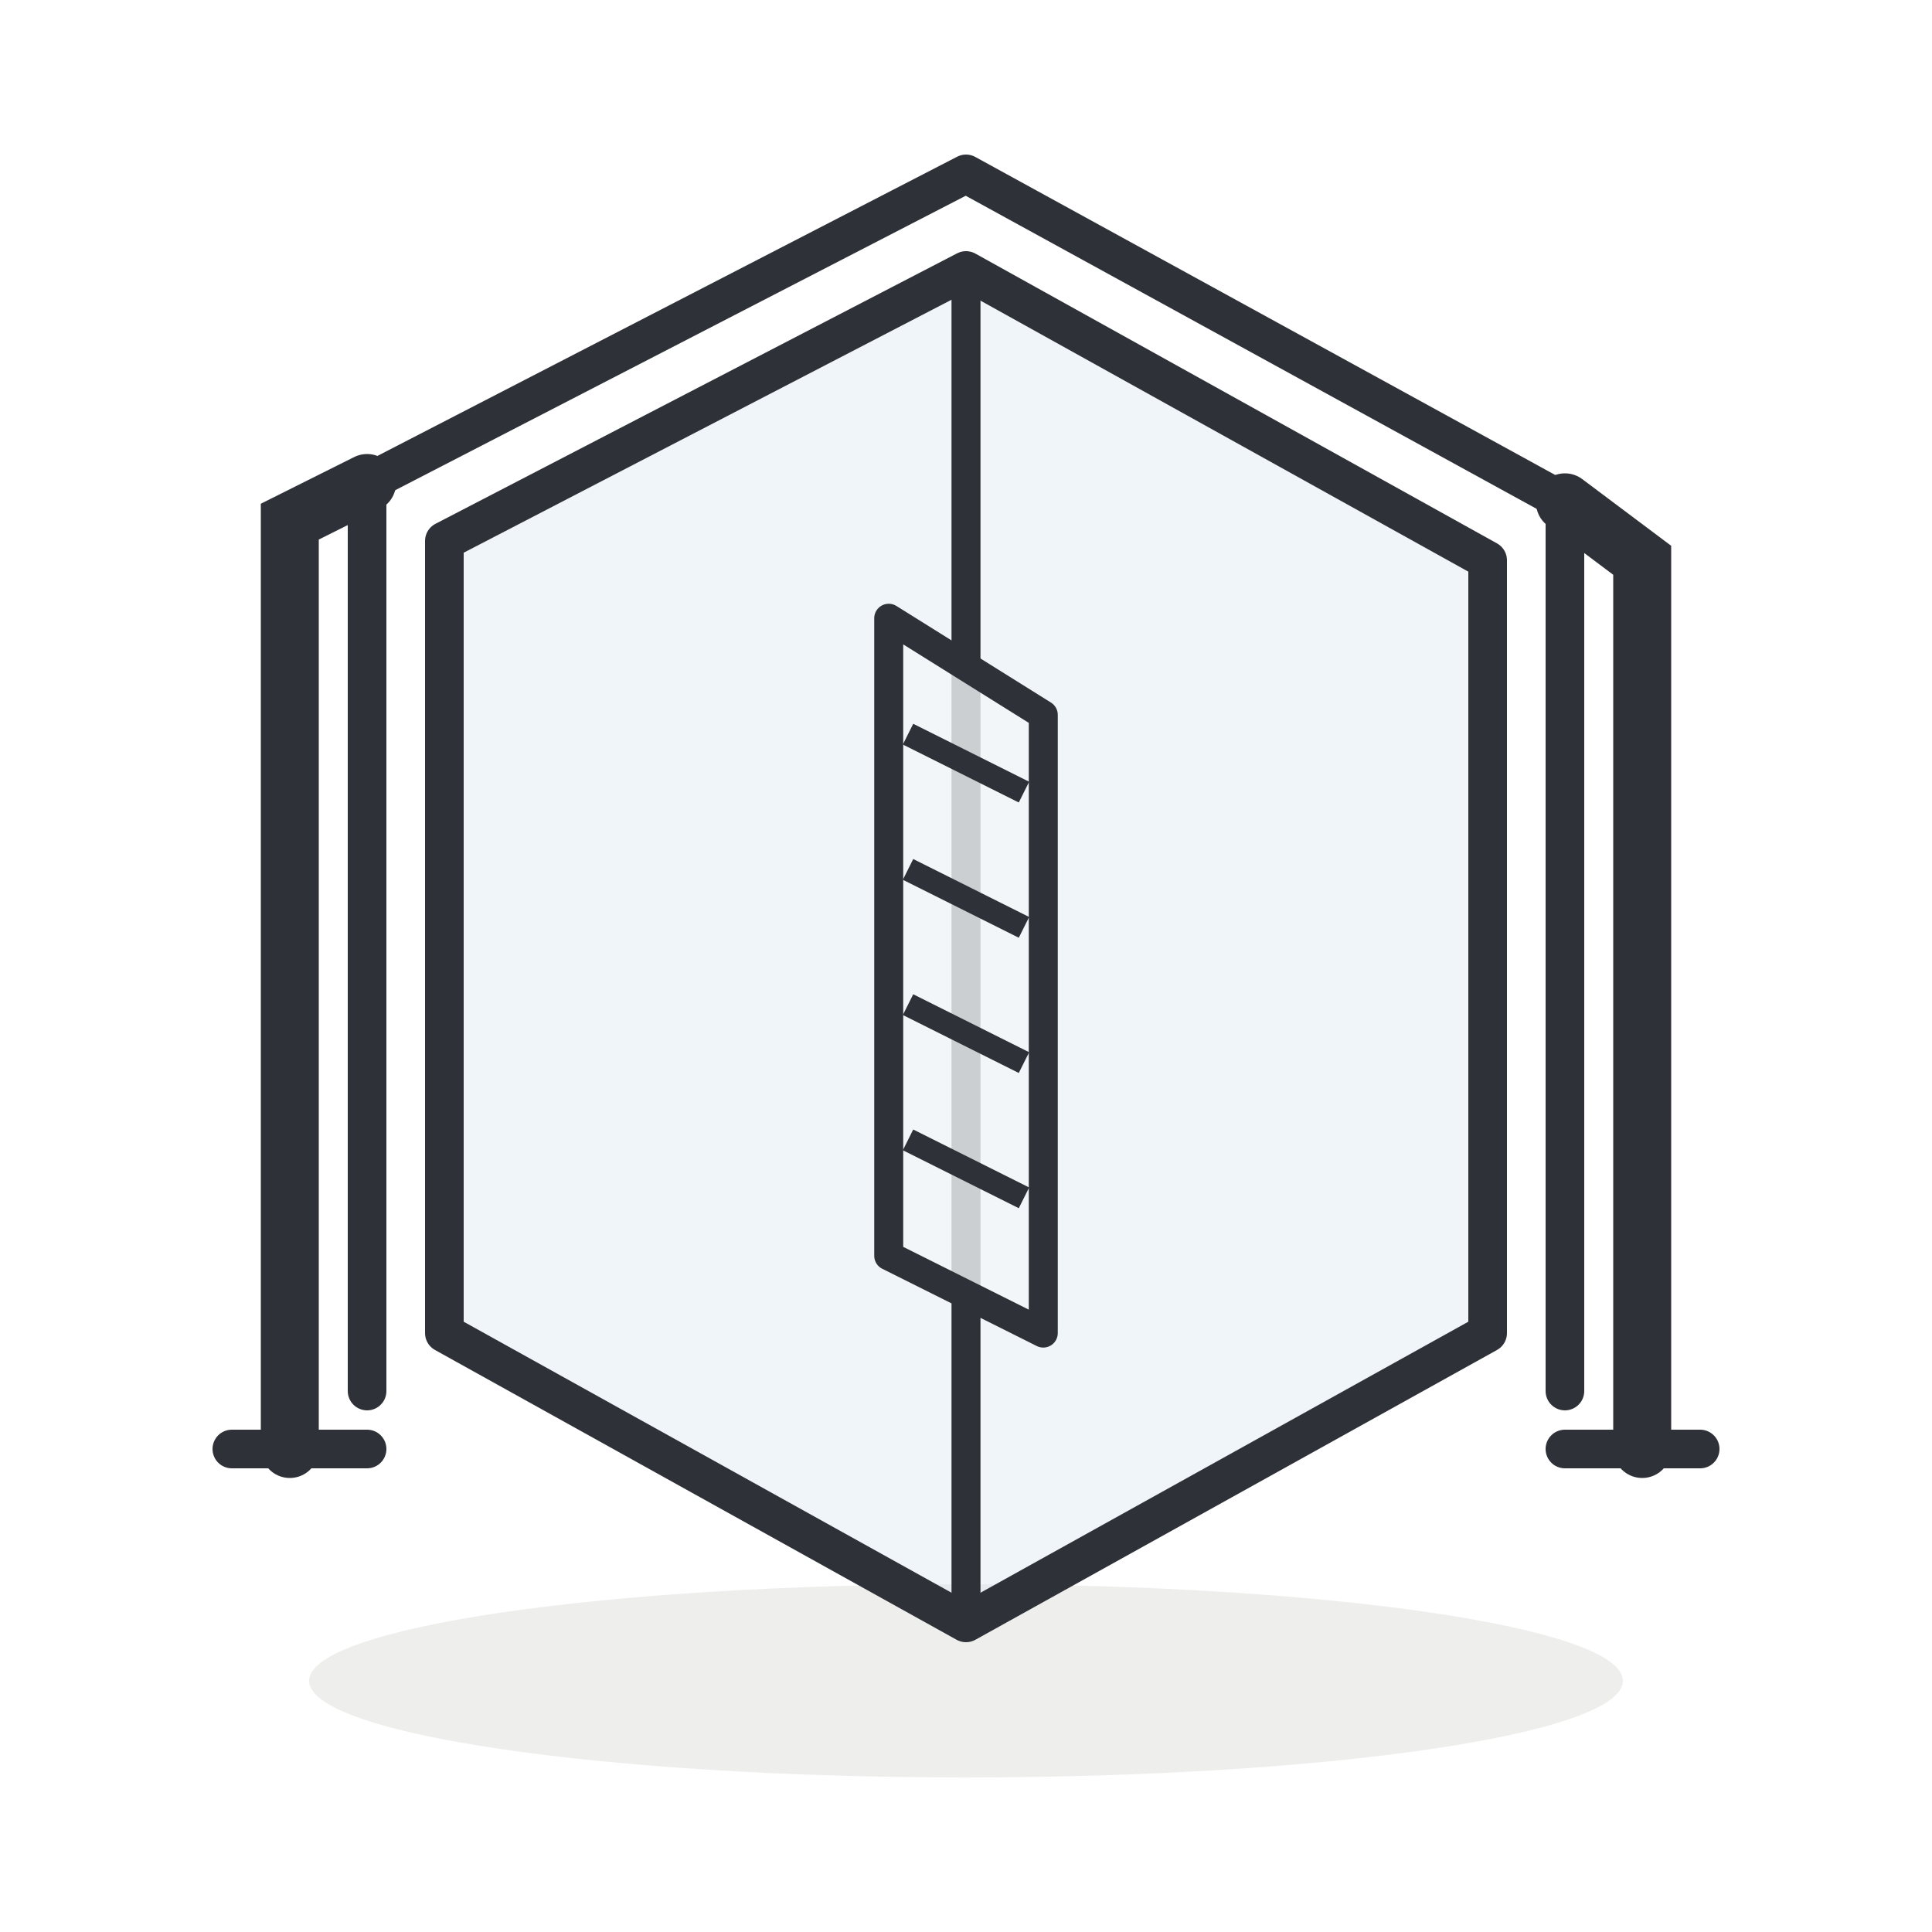
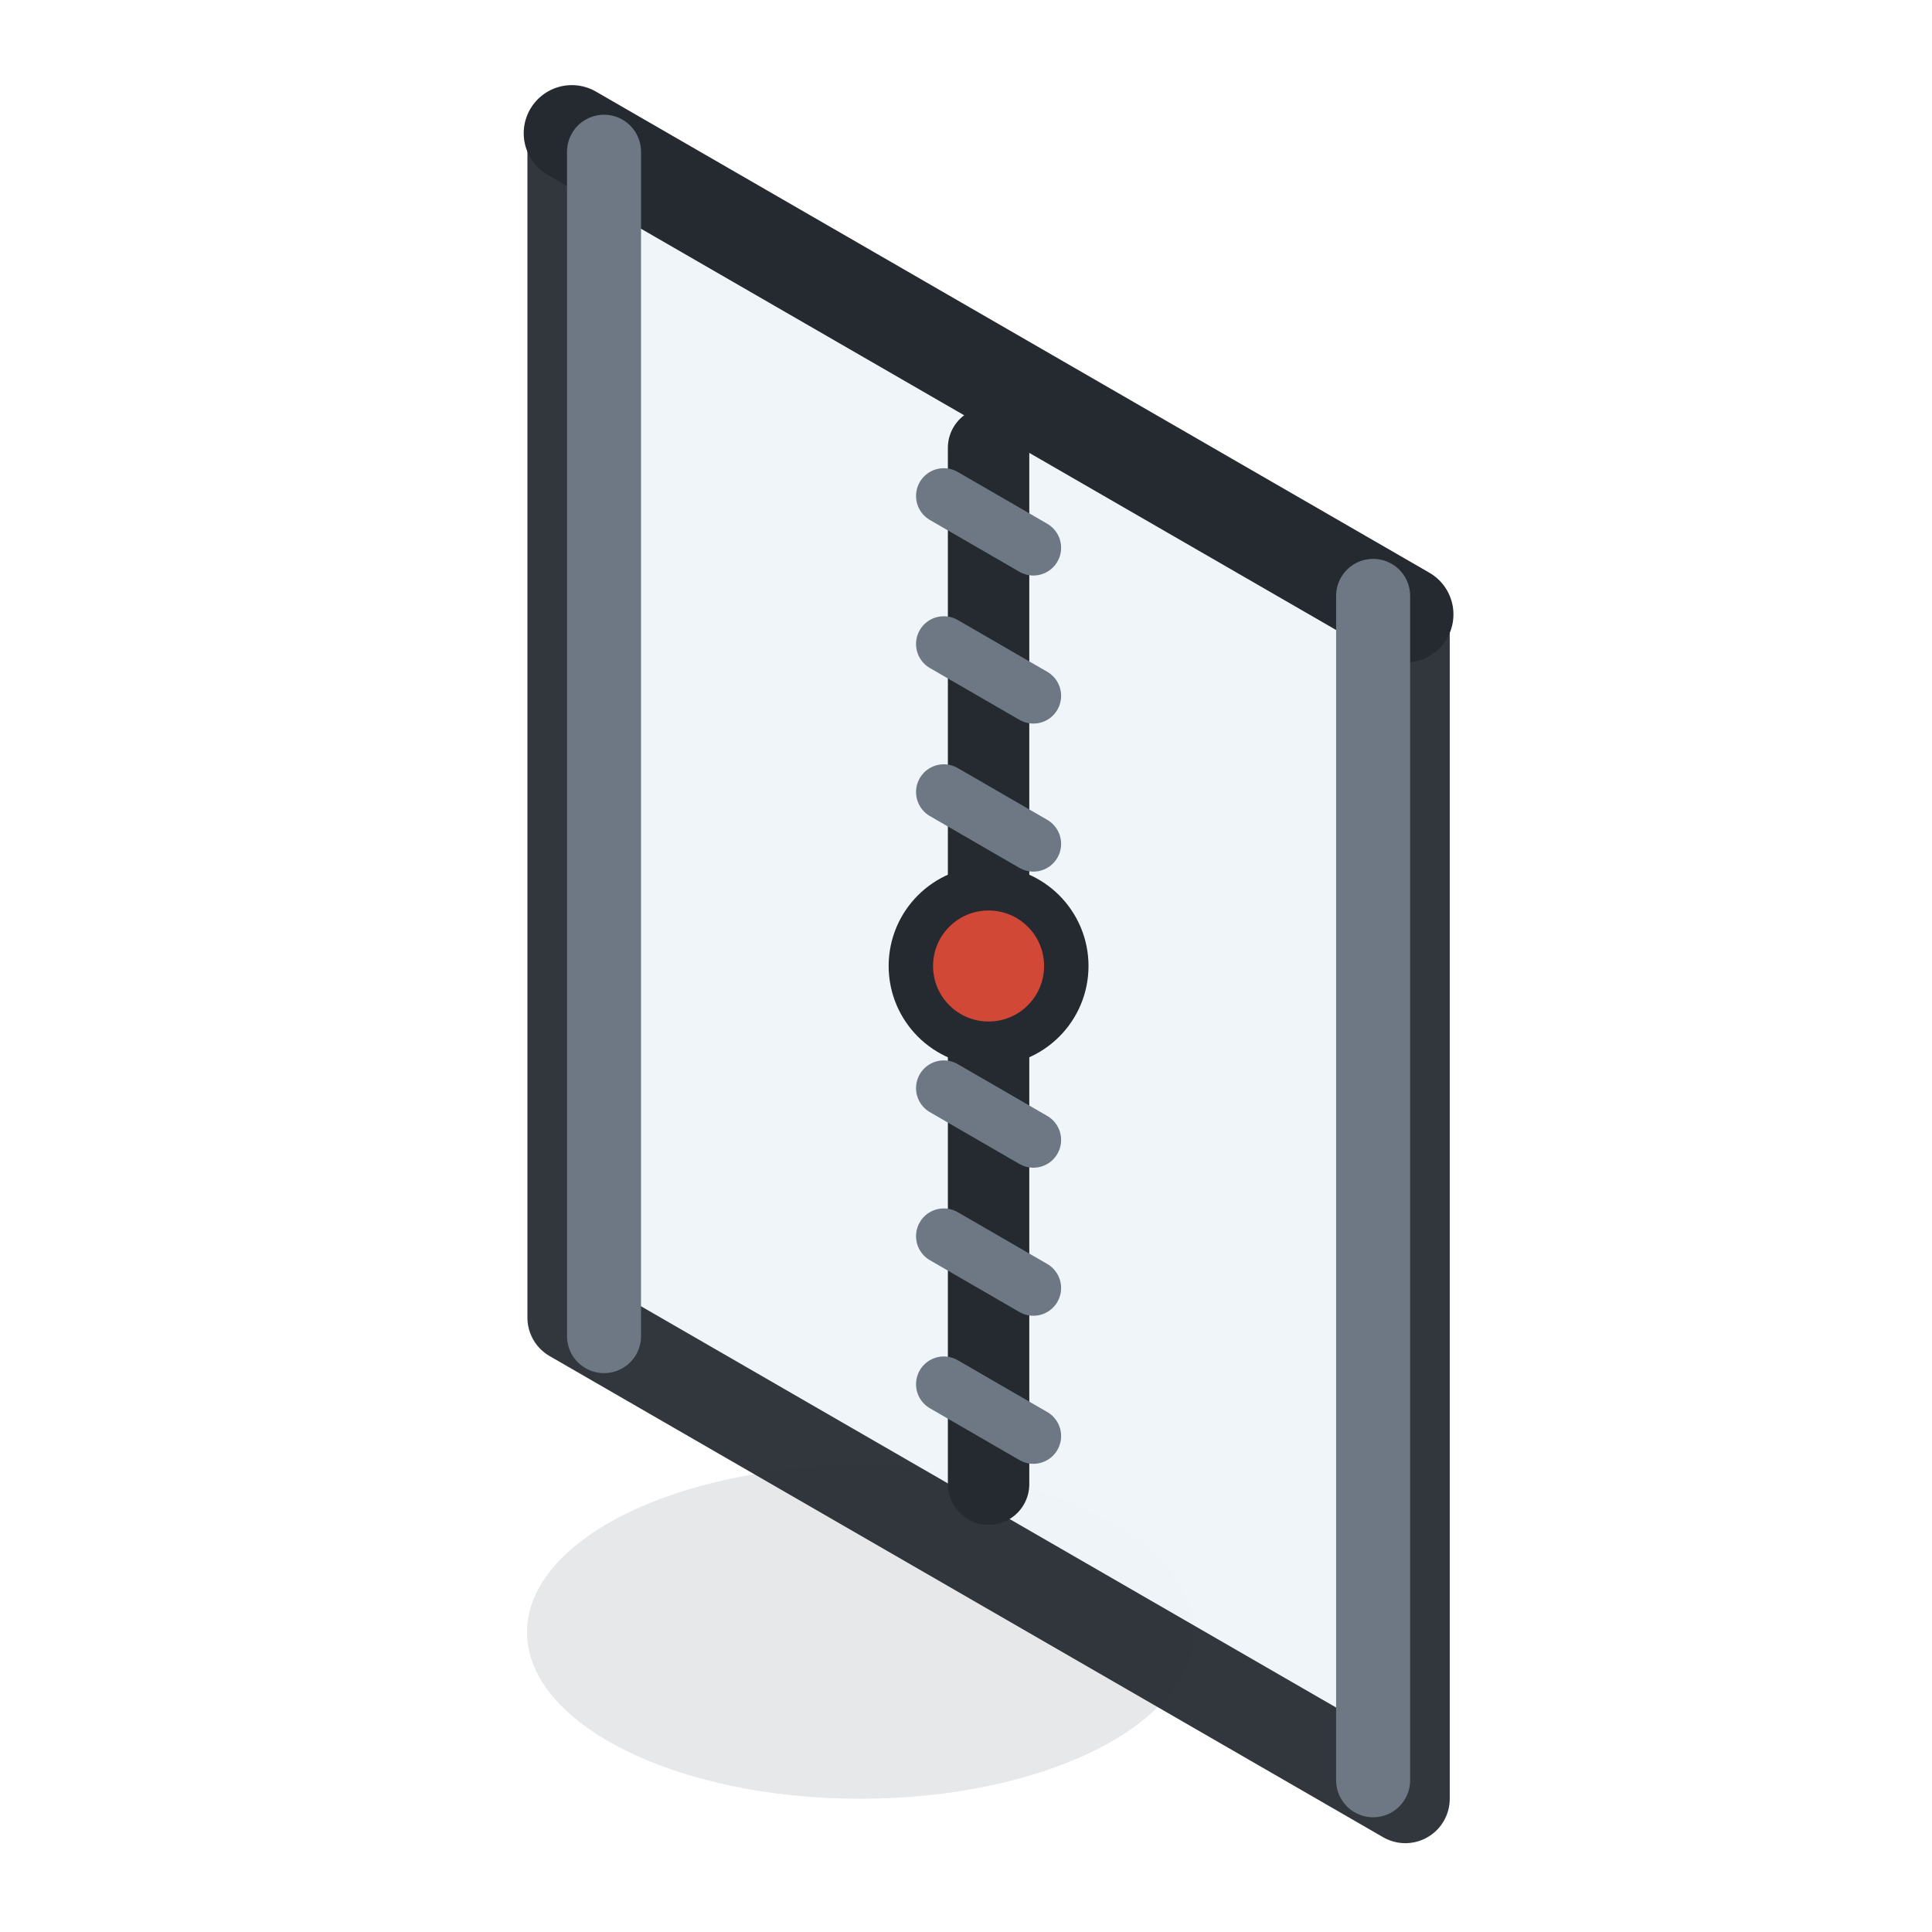
- <svg xmlns="http://www.w3.org/2000/svg" viewBox="0 0 100 100">
-   <ellipse cx="50" cy="87" rx="34" ry="5" fill="#CFCFCB" opacity="0.35" />
-   <path d="M19 72 L19 25 L50 9 L81 26 L81 72" fill="none" stroke="#2E3238" stroke-width="2" stroke-linecap="round" stroke-linejoin="round" />
-   <path d="M23 69 L23 28 L50 14 L77 29 L77 69 L50 84 Z" fill="#DCE8F2" fill-opacity="0.42" stroke="#2E3238" stroke-width="2" stroke-linejoin="round" />
-   <path d="M50 14 L50 84" stroke="#2E3238" stroke-width="1.5" />
-   <path d="M46 32 L54 37 L54 69 L46 65 Z" fill="#F4F6F8" fill-opacity="0.8" stroke="#2E3238" stroke-width="1.5" stroke-linejoin="round" />
-   <path d="M19 25 L15 27 L15 75 M81 26 L85 29 L85 75" fill="none" stroke="#2E3238" stroke-width="3" stroke-linecap="round" />
-   <path d="M12 75 L19 75 M81 75 L88 75" stroke="#2E3238" stroke-width="2" stroke-linecap="round" />
-   <path d="M47 38 L53 41 M47 45 L53 48 M47 52 L53 55 M47 59 L53 62" stroke="#2E3238" stroke-width="1.2" />
+ <svg xmlns="http://www.w3.org/2000/svg" viewBox="-15.45 -35.60 52.20 52.20">
+   <ellipse cx="7.79" cy="8.50" rx="9.00" ry="4.50" fill="#0B1220" opacity="0.10" />
+   <polygon points="0.00,0.00 22.52,13.00 22.52,-19.00 0.00,-32.00" fill="#EFF4F9" stroke="#252A31" stroke-width="2.4" stroke-linejoin="round" opacity="0.94" />
+   <line x1="0.00" y1="-32.00" x2="22.52" y2="-19.00" stroke="#252A31" stroke-width="2.6" stroke-linecap="round" />
+   <line x1="0.87" y1="0.50" x2="0.87" y2="-31.50" stroke="#6E7884" stroke-width="2.0" stroke-linecap="round" />
+   <line x1="21.65" y1="12.50" x2="21.65" y2="-19.50" stroke="#6E7884" stroke-width="2.0" stroke-linecap="round" />
+   <line x1="11.26" y1="4.50" x2="11.26" y2="-23.50" stroke="#252A31" stroke-width="2.2" stroke-linecap="round" />
+   <line x1="10.05" y1="1.80" x2="12.47" y2="3.20" stroke="#6E7884" stroke-width="1.5" stroke-linecap="round" />
+   <line x1="10.05" y1="-2.20" x2="12.47" y2="-0.80" stroke="#6E7884" stroke-width="1.5" stroke-linecap="round" />
+   <line x1="10.05" y1="-6.20" x2="12.47" y2="-4.80" stroke="#6E7884" stroke-width="1.5" stroke-linecap="round" />
+   <line x1="10.05" y1="-10.20" x2="12.47" y2="-8.80" stroke="#6E7884" stroke-width="1.5" stroke-linecap="round" />
+   <line x1="10.05" y1="-14.20" x2="12.47" y2="-12.80" stroke="#6E7884" stroke-width="1.5" stroke-linecap="round" />
+   <line x1="10.05" y1="-18.20" x2="12.47" y2="-16.80" stroke="#6E7884" stroke-width="1.5" stroke-linecap="round" />
+   <line x1="10.05" y1="-22.20" x2="12.47" y2="-20.80" stroke="#6E7884" stroke-width="1.5" stroke-linecap="round" />
+   <circle cx="11.26" cy="-9.50" r="2.1" fill="#D14836" stroke="#252A31" stroke-width="1.2" />
</svg>
